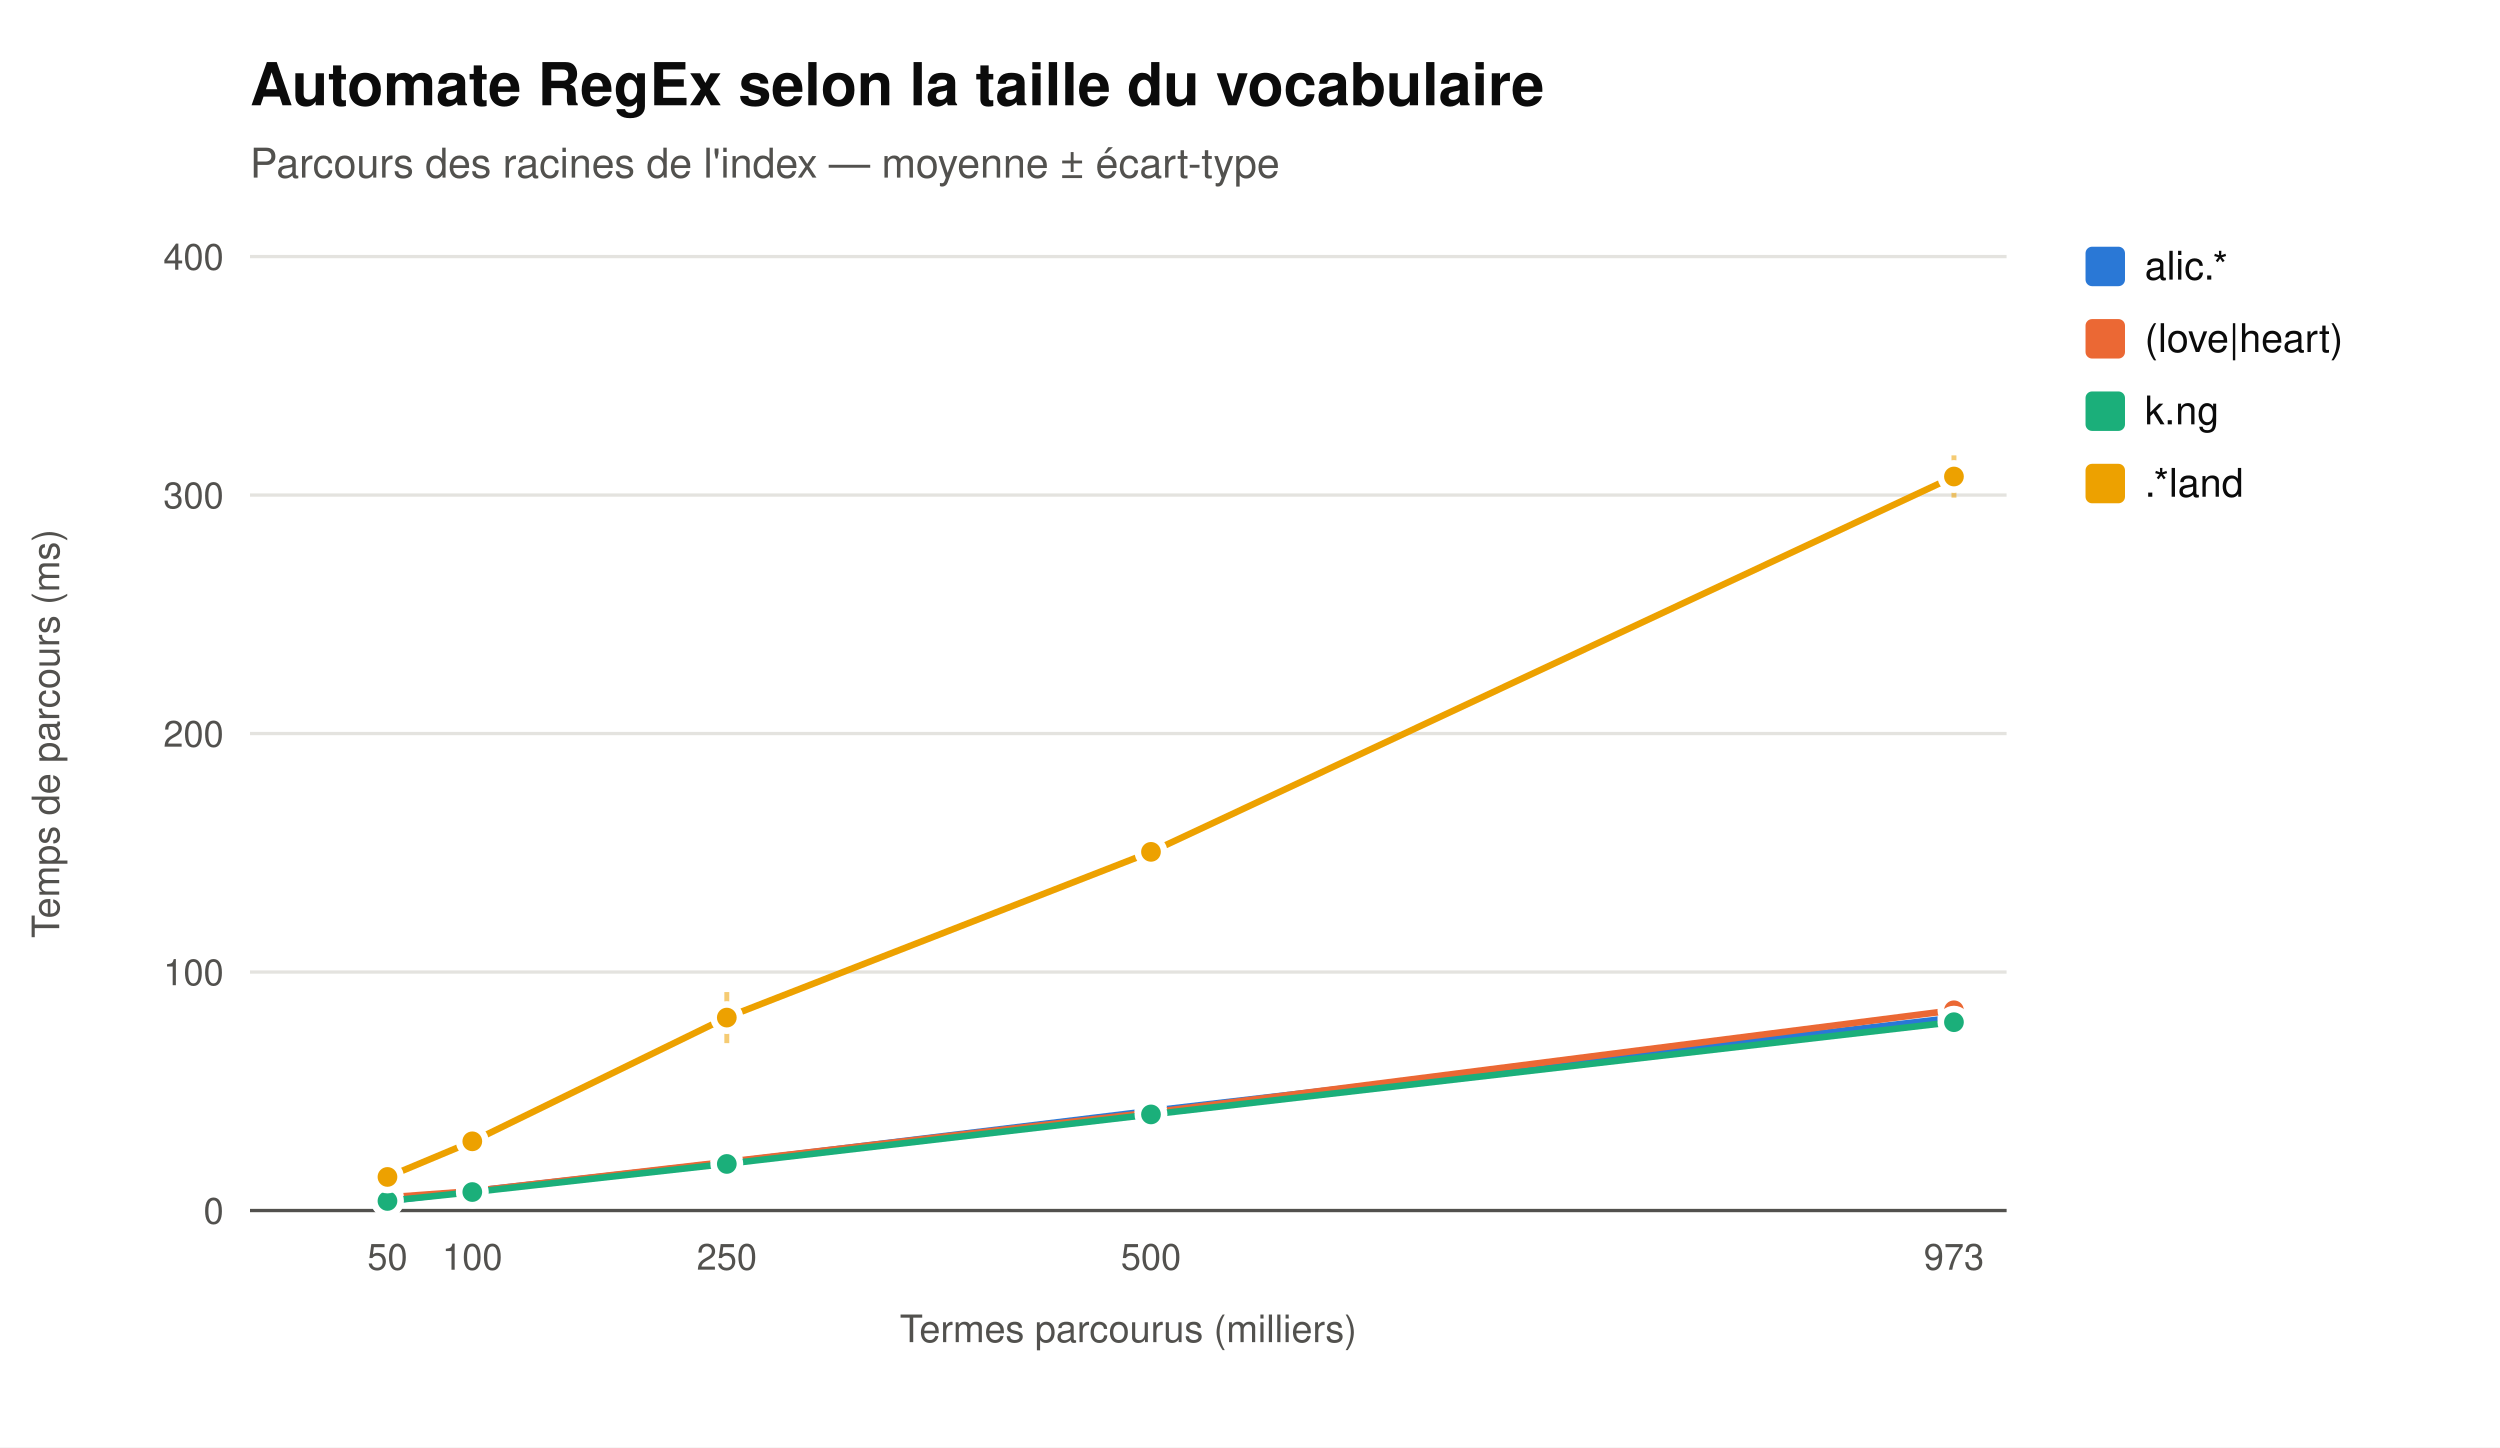
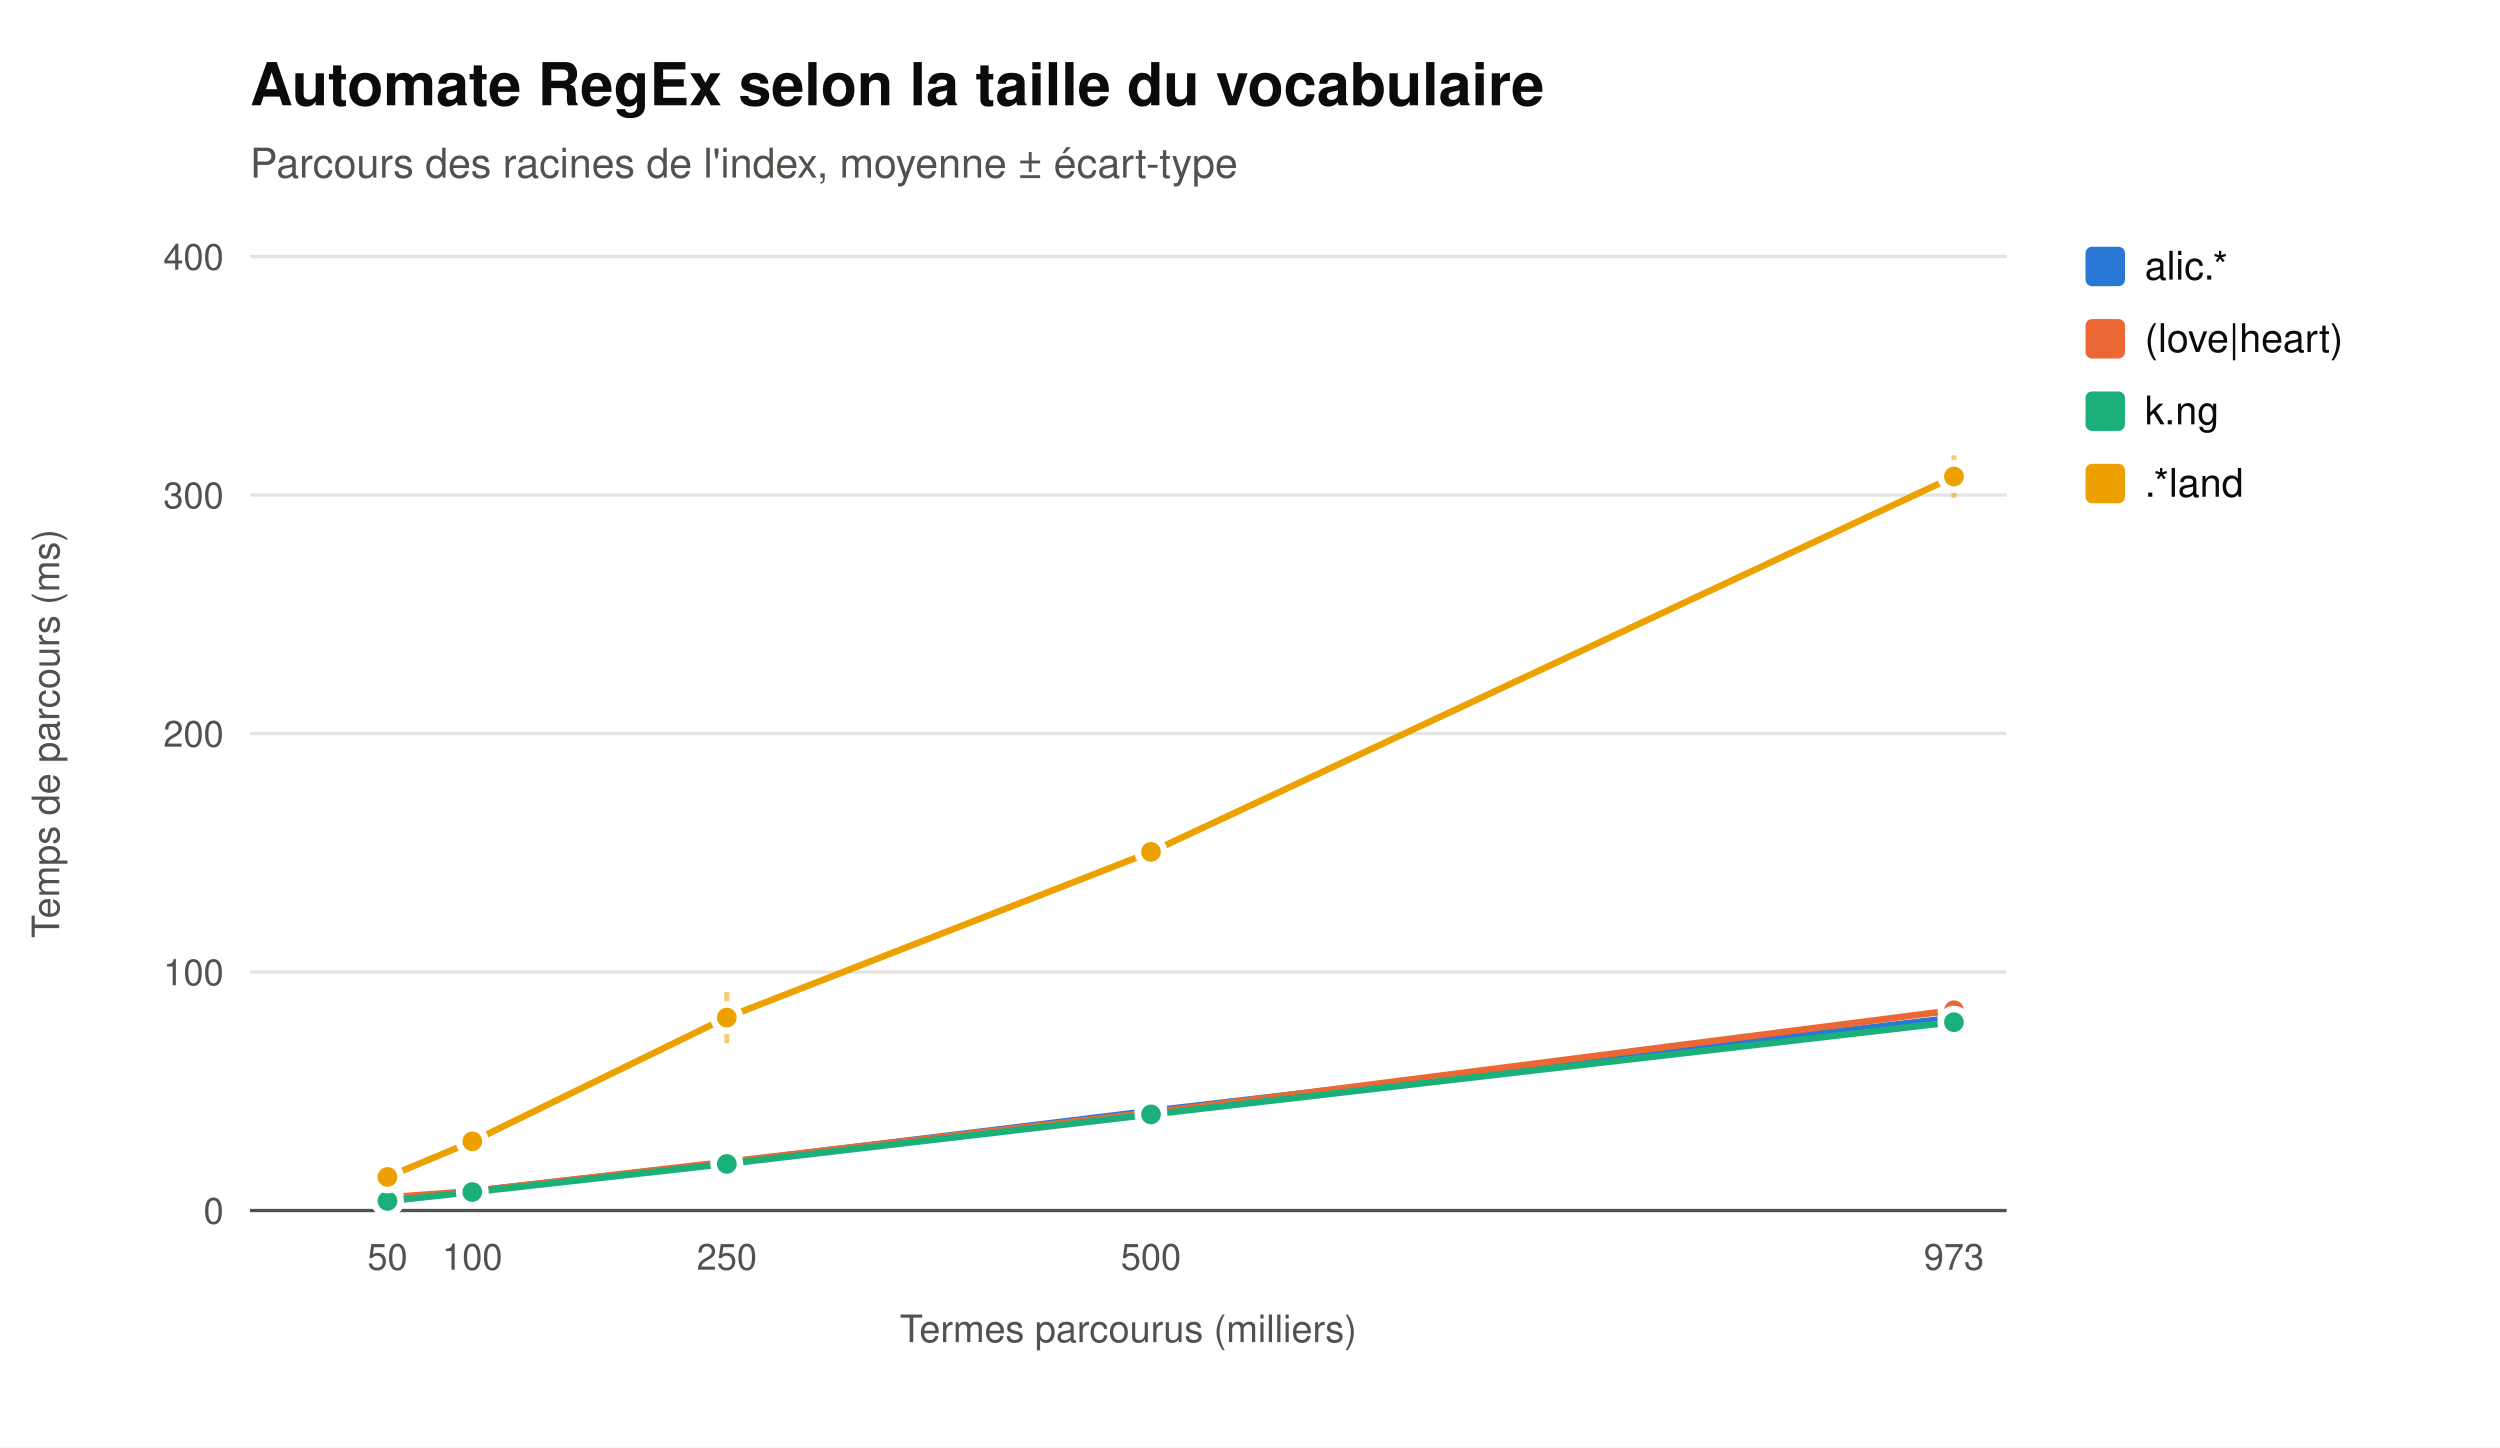
<svg xmlns="http://www.w3.org/2000/svg" width="760" height="440" viewBox="0 0 760 440">
  <rect width="100%" height="100%" fill="#ffffff" />
  <text x="76" y="32" font-family="Helvetica, Arial, sans-serif" font-size="18" font-weight="600" fill="#0b0b0b">Automate RegEx selon la taille du vocabulaire</text>
-   <text x="76" y="54" font-family="Helvetica, Arial, sans-serif" font-size="12.5" fill="#52514e">Parcours des racines de l'index — moyenne ± écart-type</text>
+   <text x="76" y="54" font-family="Helvetica, Arial, sans-serif" font-size="12.5" fill="#52514e">Parcours des racines de l'index, moyenne ± écart-type</text>
  <line x1="76" x2="610" y1="368.0" y2="368.0" stroke="#e4e3df" stroke-width="1" />
  <text x="68" y="372.0" text-anchor="end" font-family="Helvetica, Arial, sans-serif" font-size="11" fill="#52514e">0</text>
  <line x1="76" x2="610" y1="295.5" y2="295.5" stroke="#e4e3df" stroke-width="1" />
  <text x="68" y="299.5" text-anchor="end" font-family="Helvetica, Arial, sans-serif" font-size="11" fill="#52514e">100</text>
  <line x1="76" x2="610" y1="223.0" y2="223.0" stroke="#e4e3df" stroke-width="1" />
  <text x="68" y="227.0" text-anchor="end" font-family="Helvetica, Arial, sans-serif" font-size="11" fill="#52514e">200</text>
  <line x1="76" x2="610" y1="150.5" y2="150.5" stroke="#e4e3df" stroke-width="1" />
  <text x="68" y="154.5" text-anchor="end" font-family="Helvetica, Arial, sans-serif" font-size="11" fill="#52514e">300</text>
  <line x1="76" x2="610" y1="78.0" y2="78.0" stroke="#e4e3df" stroke-width="1" />
  <text x="68" y="82.0" text-anchor="end" font-family="Helvetica, Arial, sans-serif" font-size="11" fill="#52514e">400</text>
  <text transform="translate(18 223.0) rotate(-90)" text-anchor="middle" font-family="Helvetica, Arial, sans-serif" font-size="11.5" fill="#52514e">Temps de parcours (ms)</text>
  <text x="117.79" y="386" text-anchor="middle" font-family="Helvetica, Arial, sans-serif" font-size="11" fill="#52514e">50</text>
  <text x="143.58" y="386" text-anchor="middle" font-family="Helvetica, Arial, sans-serif" font-size="11" fill="#52514e">100</text>
  <text x="220.949" y="386" text-anchor="middle" font-family="Helvetica, Arial, sans-serif" font-size="11" fill="#52514e">250</text>
  <text x="349.898" y="386" text-anchor="middle" font-family="Helvetica, Arial, sans-serif" font-size="11" fill="#52514e">500</text>
  <text x="594.0" y="386" text-anchor="middle" font-family="Helvetica, Arial, sans-serif" font-size="11" fill="#52514e">973</text>
  <text x="343.0" y="408" text-anchor="middle" font-family="Helvetica, Arial, sans-serif" font-size="11.5" fill="#52514e">Termes parcourus (milliers)</text>
  <line x1="76" x2="610" y1="368" y2="368" stroke="#52514e" stroke-width="1" />
  <polyline points="117.8,365.1 143.6,362.1 220.9,353.4 349.9,337.7 594.0,309.4" fill="none" stroke="#2a78d6" stroke-width="2" stroke-linejoin="round" stroke-linecap="round" />
  <line x1="117.79" x2="117.79" y1="365.136" y2="365.035" stroke="#2a78d6" stroke-width="1.5" opacity="0.55" />
  <circle cx="117.79" cy="365.086" r="4" fill="#2a78d6" stroke="#ffffff" stroke-width="2" />
  <line x1="143.58" x2="143.58" y1="362.222" y2="362.077" stroke="#2a78d6" stroke-width="1.5" opacity="0.55" />
  <circle cx="143.58" cy="362.149" r="4" fill="#2a78d6" stroke="#ffffff" stroke-width="2" />
  <line x1="220.949" x2="220.949" y1="353.464" y2="353.319" stroke="#2a78d6" stroke-width="1.5" opacity="0.55" />
  <circle cx="220.949" cy="353.391" r="4" fill="#2a78d6" stroke="#ffffff" stroke-width="2" />
  <line x1="349.898" x2="349.898" y1="337.84" y2="337.55" stroke="#2a78d6" stroke-width="1.5" opacity="0.55" />
  <circle cx="349.898" cy="337.695" r="4" fill="#2a78d6" stroke="#ffffff" stroke-width="2" />
  <line x1="594.0" x2="594.0" y1="310.783" y2="308.043" stroke="#2a78d6" stroke-width="1.5" opacity="0.55" />
  <circle cx="594.0" cy="309.413" r="4" fill="#2a78d6" stroke="#ffffff" stroke-width="2" />
  <polyline points="117.8,364.0 143.6,362.1 220.9,353.2 349.9,338.2 594.0,307.1" fill="none" stroke="#eb6834" stroke-width="2" stroke-linejoin="round" stroke-linecap="round" />
  <line x1="117.79" x2="117.79" y1="365.433" y2="362.548" stroke="#eb6834" stroke-width="1.5" opacity="0.55" />
  <circle cx="117.79" cy="363.991" r="4" fill="#eb6834" stroke="#ffffff" stroke-width="2" />
  <line x1="143.58" x2="143.58" y1="362.149" y2="362.019" stroke="#eb6834" stroke-width="1.5" opacity="0.55" />
  <circle cx="143.58" cy="362.084" r="4" fill="#eb6834" stroke="#ffffff" stroke-width="2" />
  <line x1="220.949" x2="220.949" y1="353.333" y2="353.116" stroke="#eb6834" stroke-width="1.5" opacity="0.55" />
  <circle cx="220.949" cy="353.224" r="4" fill="#eb6834" stroke="#ffffff" stroke-width="2" />
  <line x1="349.898" x2="349.898" y1="338.456" y2="337.92" stroke="#eb6834" stroke-width="1.5" opacity="0.55" />
  <circle cx="349.898" cy="338.188" r="4" fill="#eb6834" stroke="#ffffff" stroke-width="2" />
  <line x1="594.0" x2="594.0" y1="311.262" y2="302.982" stroke="#eb6834" stroke-width="1.5" opacity="0.55" />
  <circle cx="594.0" cy="307.122" r="4" fill="#eb6834" stroke="#ffffff" stroke-width="2" />
  <polyline points="117.8,365.1 143.6,362.4 220.9,353.8 349.9,338.8 594.0,310.7" fill="none" stroke="#1baf7a" stroke-width="2" stroke-linejoin="round" stroke-linecap="round" />
  <line x1="117.79" x2="117.79" y1="365.173" y2="365.013" stroke="#1baf7a" stroke-width="1.5" opacity="0.55" />
  <circle cx="117.79" cy="365.093" r="4" fill="#1baf7a" stroke="#ffffff" stroke-width="2" />
  <line x1="143.58" x2="143.58" y1="362.425" y2="362.338" stroke="#1baf7a" stroke-width="1.5" opacity="0.55" />
  <circle cx="143.58" cy="362.381" r="4" fill="#1baf7a" stroke="#ffffff" stroke-width="2" />
  <line x1="220.949" x2="220.949" y1="353.921" y2="353.761" stroke="#1baf7a" stroke-width="1.5" opacity="0.55" />
  <circle cx="220.949" cy="353.841" r="4" fill="#1baf7a" stroke="#ffffff" stroke-width="2" />
  <line x1="349.898" x2="349.898" y1="339.355" y2="338.21" stroke="#1baf7a" stroke-width="1.5" opacity="0.55" />
  <circle cx="349.898" cy="338.783" r="4" fill="#1baf7a" stroke="#ffffff" stroke-width="2" />
  <line x1="594.0" x2="594.0" y1="311.015" y2="310.478" stroke="#1baf7a" stroke-width="1.5" opacity="0.55" />
  <circle cx="594.0" cy="310.747" r="4" fill="#1baf7a" stroke="#ffffff" stroke-width="2" />
  <polyline points="117.8,357.8 143.6,347.0 220.9,309.3 349.9,259.0 594.0,144.9" fill="none" stroke="#eda100" stroke-width="2" stroke-linejoin="round" stroke-linecap="round" />
  <line x1="117.79" x2="117.79" y1="357.901" y2="357.683" stroke="#eda100" stroke-width="1.5" opacity="0.55" />
  <circle cx="117.79" cy="357.792" r="4" fill="#eda100" stroke="#ffffff" stroke-width="2" />
  <line x1="143.58" x2="143.58" y1="347.062" y2="346.859" stroke="#eda100" stroke-width="1.5" opacity="0.55" />
  <circle cx="143.58" cy="346.961" r="4" fill="#eda100" stroke="#ffffff" stroke-width="2" />
  <line x1="220.949" x2="220.949" y1="317.112" y2="301.583" stroke="#eda100" stroke-width="1.5" opacity="0.55" />
  <circle cx="220.949" cy="309.347" r="4" fill="#eda100" stroke="#ffffff" stroke-width="2" />
  <line x1="349.898" x2="349.898" y1="259.671" y2="258.264" stroke="#eda100" stroke-width="1.5" opacity="0.55" />
  <circle cx="349.898" cy="258.967" r="4" fill="#eda100" stroke="#ffffff" stroke-width="2" />
  <line x1="594.0" x2="594.0" y1="151.29" y2="138.429" stroke="#eda100" stroke-width="1.5" opacity="0.55" />
  <circle cx="594.0" cy="144.859" r="4" fill="#eda100" stroke="#ffffff" stroke-width="2" />
  <rect x="634" y="75" width="12" height="12" rx="2" fill="#2a78d6" />
  <text x="652" y="85" font-family="Helvetica, Arial, sans-serif" font-size="12" fill="#0b0b0b">alic.*</text>
  <rect x="634" y="97" width="12" height="12" rx="2" fill="#eb6834" />
  <text x="652" y="107" font-family="Helvetica, Arial, sans-serif" font-size="12" fill="#0b0b0b">(love|heart)</text>
  <rect x="634" y="119" width="12" height="12" rx="2" fill="#1baf7a" />
  <text x="652" y="129" font-family="Helvetica, Arial, sans-serif" font-size="12" fill="#0b0b0b">k.ng</text>
  <rect x="634" y="141" width="12" height="12" rx="2" fill="#eda100" />
  <text x="652" y="151" font-family="Helvetica, Arial, sans-serif" font-size="12" fill="#0b0b0b">.*land</text>
</svg>
